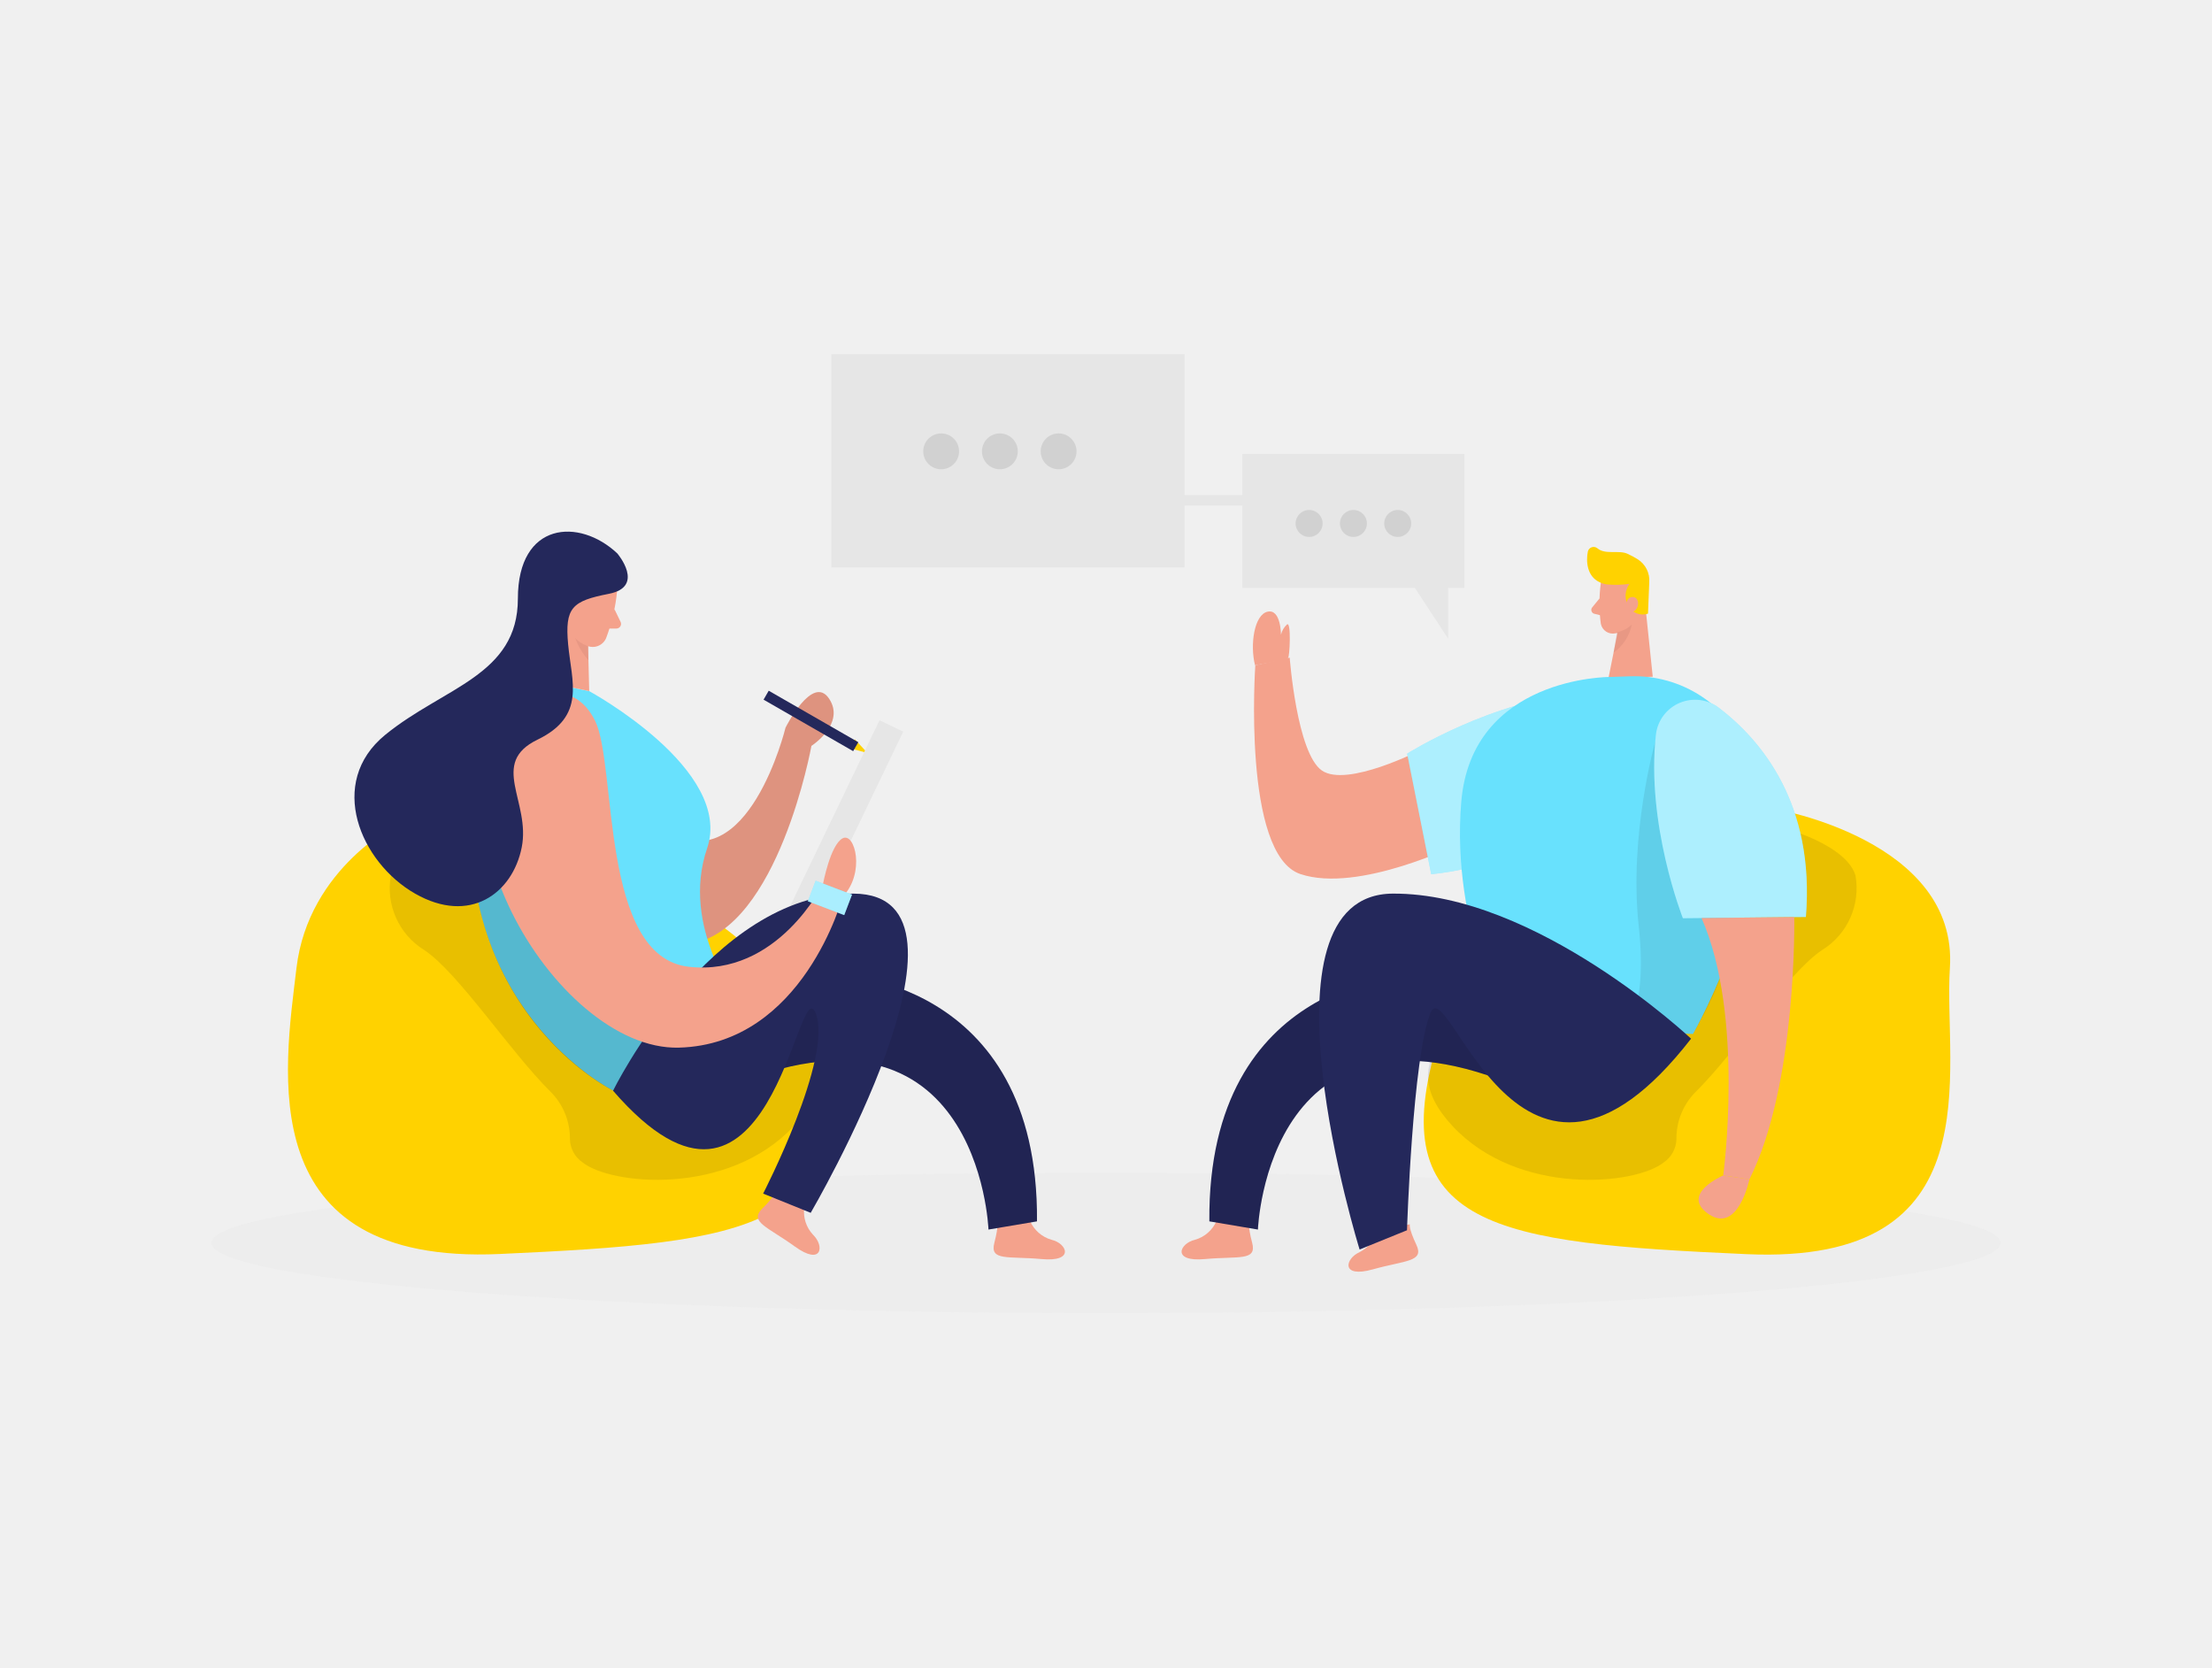
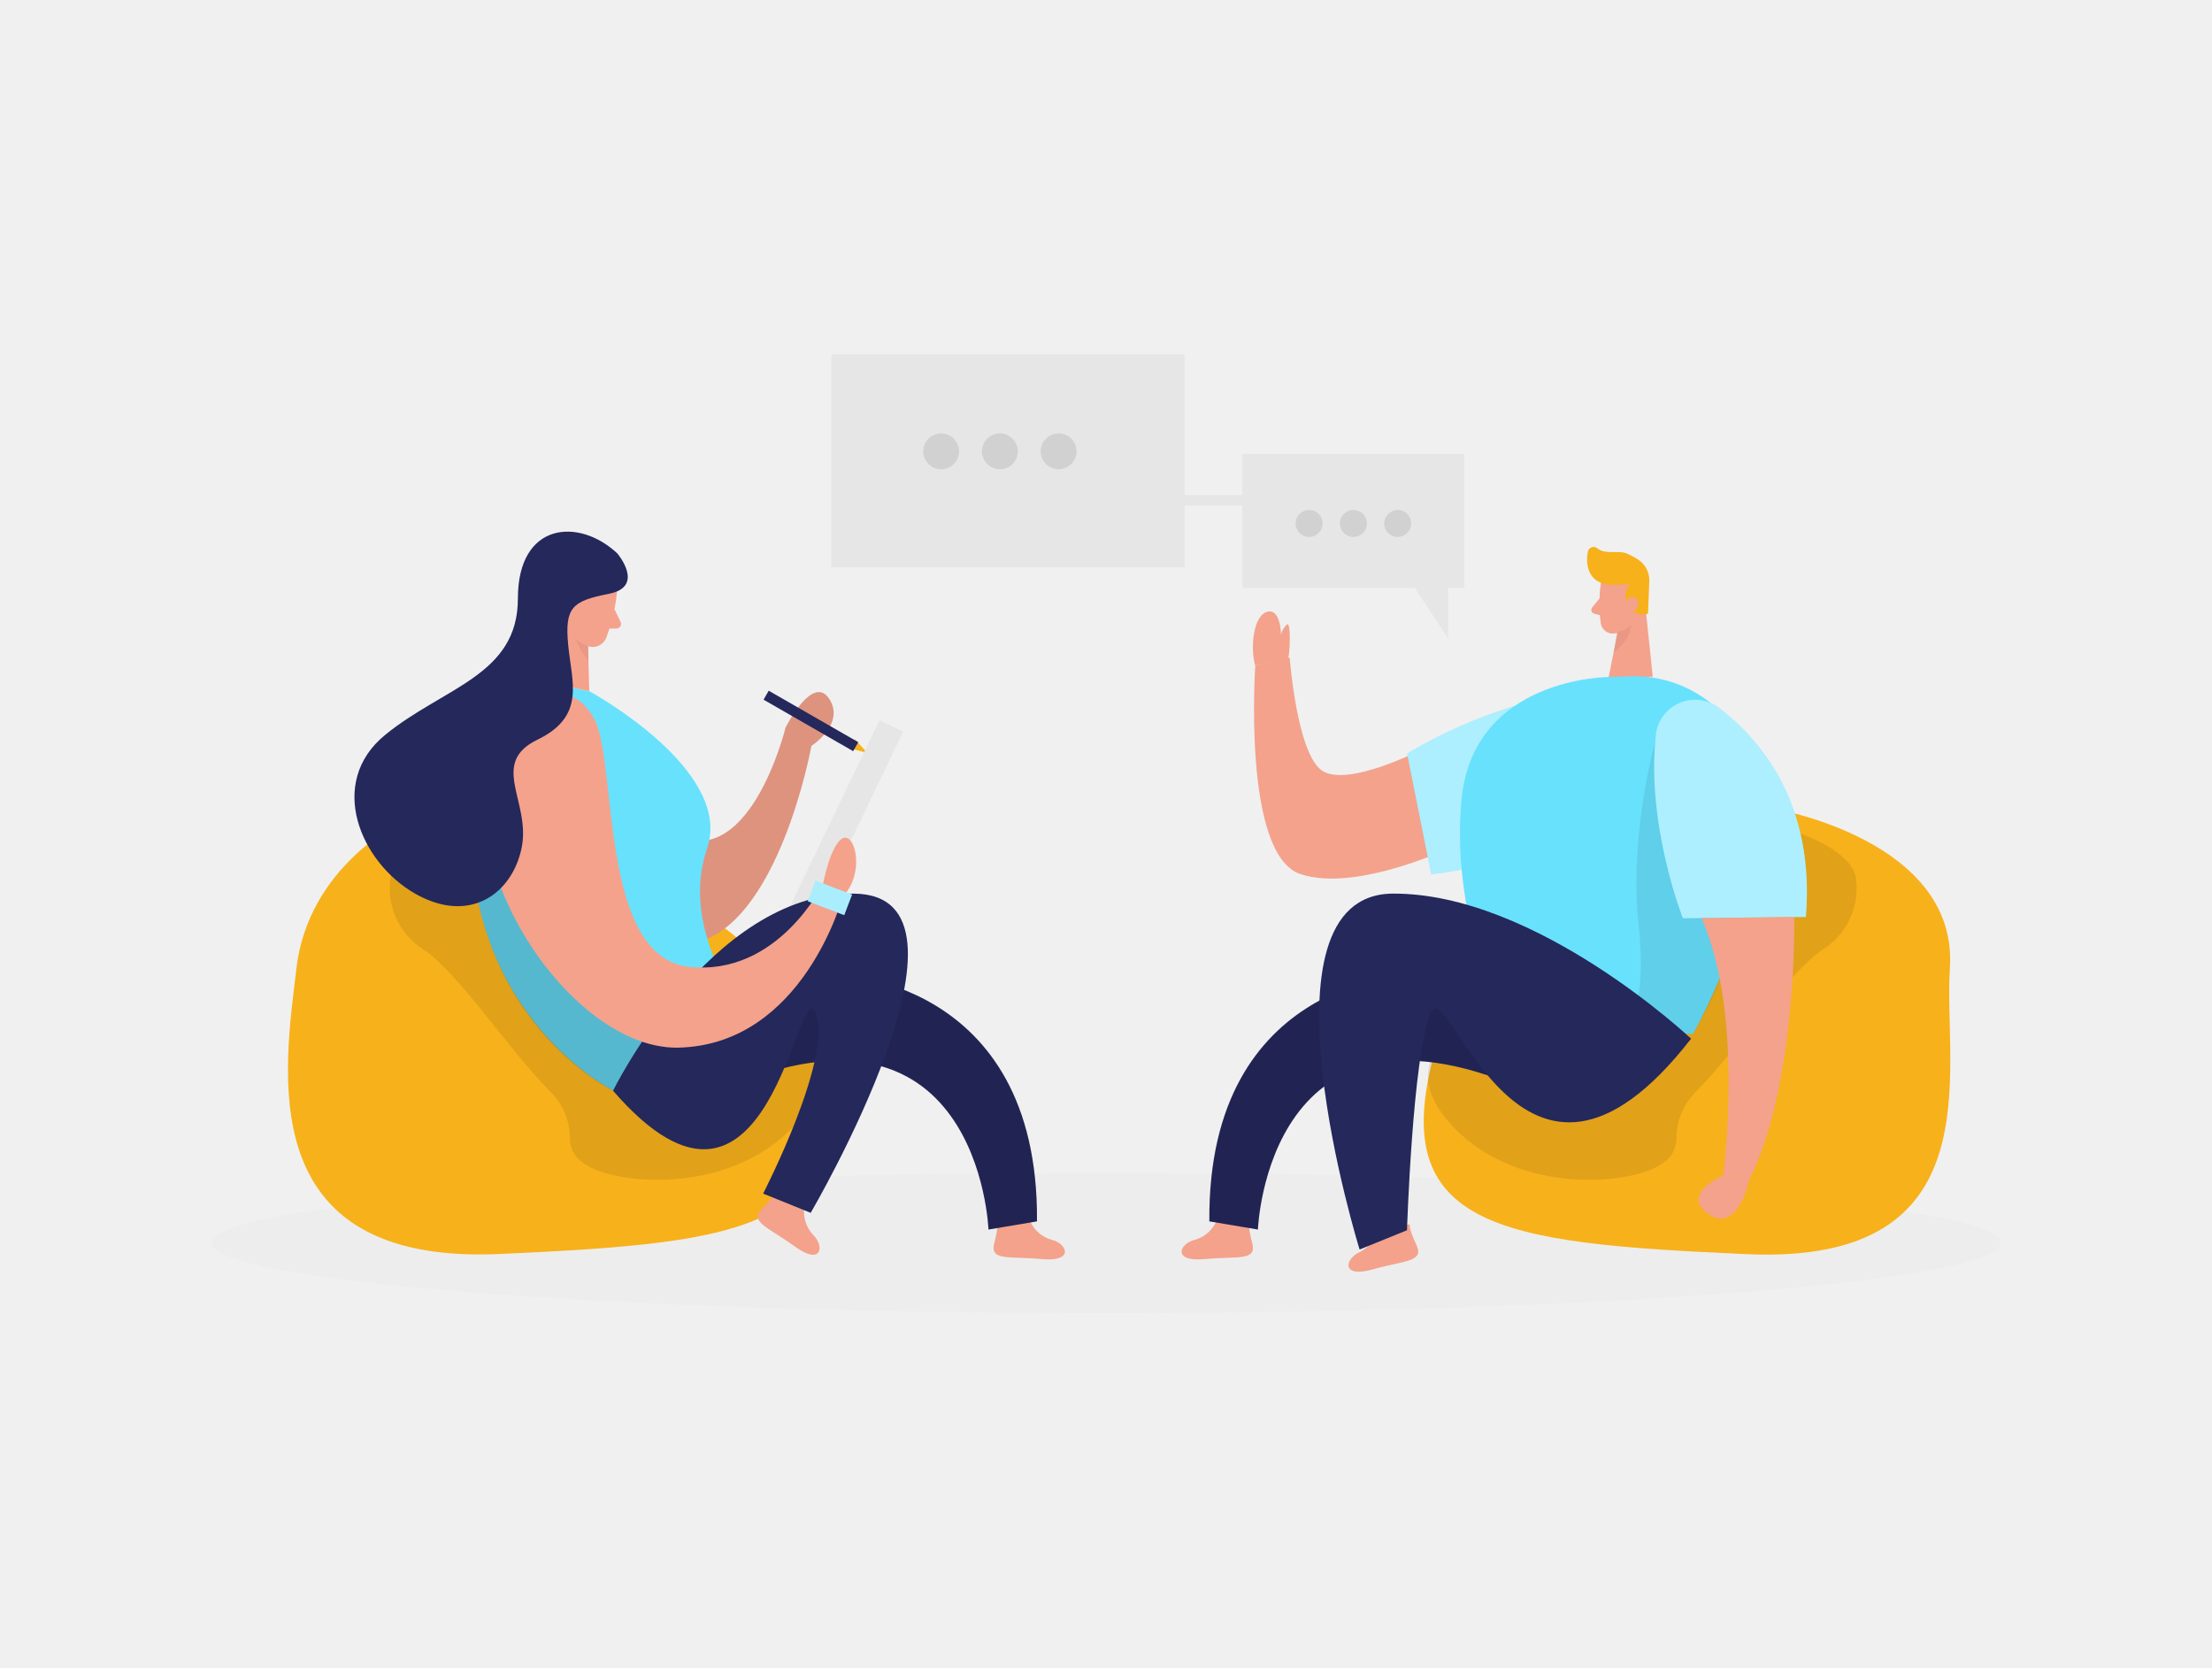
<svg xmlns="http://www.w3.org/2000/svg" id="Layer_1" data-name="Layer 1" viewBox="0 0 400 300" width="406" height="306" class="illustration">
  <ellipse cx="200" cy="224" rx="161.77" ry="12.69" fill="#e6e6e6" opacity="0.3" />
-   <path d="M72.35,148S55.77,156,53.61,174.31,45.32,228.05,90.38,226s66.31-4.53,55.68-39S72.35,148,72.35,148Z" fill="#ffd200" />
+   <path d="M72.35,148S55.77,156,53.61,174.31,45.32,228.05,90.38,226s66.31-4.53,55.68-39S72.35,148,72.35,148Z" fill="#F7B11B" />
  <path d="M70.68,157.55a13.13,13.13,0,0,0,6,13.47c6.11,4,15.52,18.34,22.82,25.59a11.9,11.9,0,0,1,3.56,8.64,5.22,5.22,0,0,0,2.25,4.16c5.07,4.14,26.34,6.22,38.24-6.53s-3.79-19.06-3.79-19.06l-52.28-28.3Z" opacity="0.09" />
  <path d="M186.25,220a6.06,6.06,0,0,0,3.89,3.43c2.78.63,4.29,4.05-1.79,3.49s-9.41.4-8.54-2.94.48-3.84.48-3.84Z" fill="#f4a28c" />
  <path d="M145.43,217.61a6.06,6.06,0,0,0,1.61,4.93c2.07,2,1.63,5.68-3.32,2.1s-8.31-4.45-5.86-6.87,2.37-3.07,2.37-3.07Z" fill="#f4a28c" />
  <path d="M150.71,175.39s37.17.38,36.81,44.71l-8.77,1.48s-1.68-46.8-50-24.51l2.52-18.44Z" fill="#24285b" />
  <path d="M150.71,175.39s37.17.38,36.81,44.71l-8.77,1.48s-1.68-46.8-50-24.51l2.52-18.44Z" opacity="0.09" />
-   <polygon points="153.66 134.56 156.88 135.42 154.59 132.95 153.66 134.56" fill="#ffd200" />
+   <polygon points="153.66 134.56 156.88 135.42 154.59 132.95 153.66 134.56" fill="#F7B11B" />
  <path d="M103,156.5s6.42,16.22,22.1,13.38,21.63-35.75,21.63-35.75,6.21-4,3.2-8.53-7.88,5.23-7.88,5.23-6.75,27.71-21.37,18.73Z" fill="#f4a28c" />
  <path d="M103,156.5s6.42,16.22,22.1,13.38,21.63-35.75,21.63-35.75,6.21-4,3.2-8.53-7.88,5.23-7.88,5.23-6.75,27.71-21.37,18.73Z" opacity="0.09" />
  <path d="M103.15,123.52l3.4.71s26.18,14.21,21.31,28.45,5.77,27.76,5.77,27.76l-22.77,16s-29.75-14.78-25.3-55.42C85.56,141.06,87.63,122.11,103.15,123.52Z" fill="#68e1fd" />
  <rect x="150" y="128.51" width="4.76" height="40.68" transform="translate(79.55 -51.33) rotate(25.68)" fill="#e6e6e6" />
  <polygon points="101.91 105.66 97.2 122.28 106.55 124.22 106.22 111.35 101.91 105.66" fill="#f4a28c" />
  <path d="M106.41,114.17a6.29,6.29,0,0,1-2.84-2.2s-.24,3.16,2.84,6.67Z" fill="#ce8172" opacity="0.31" />
  <path d="M111.59,106.15a32.74,32.74,0,0,1-2,8.53,2.64,2.64,0,0,1-3.51,1.32,5.85,5.85,0,0,1-3.74-5.14l-.74-4.81a4.71,4.71,0,0,1,2.93-4.61C107.88,99.85,112,103,111.59,106.15Z" fill="#f4a28c" />
  <path d="M105.29,109.61s.31-2-1.22-2.12-2,2.78,0,3.42Z" fill="#f4a28c" />
  <path d="M111.13,109.44l1.09,2.26a.84.84,0,0,1-.75,1.21l-2.06,0Z" fill="#f4a28c" />
  <rect x="136.75" y="128.17" width="18.62" height="1.86" transform="matrix(0.87, 0.5, -0.5, 0.87, 84.12, -55.73)" fill="#24285b" />
  <path d="M116.08,187.64l-5.22,8.84s-18.94-9.16-24.37-34S99,147.31,99,147.31Z" opacity="0.18" />
  <path d="M110.86,196.48s17.55-35.78,43.5-35.64-7.76,57.72-7.76,57.72L138,215.08s12.74-24.71,9.48-32.66S139.33,229.34,110.86,196.48Z" fill="#24285b" />
  <path d="M95.84,125.53s7.81-4,11.78,4.08.84,42.66,16.94,44.46,24.27-15,24.27-15,1.33-7.08,3.55-8.23,4.15,6.25,0,10.57c0,0-7.1,26.68-29.62,27.28S73.62,143.79,95.84,125.53Z" fill="#f4a28c" />
  <path d="M111.63,99.33s5.13,6-1.52,7.3-8,2.46-7.37,9.19S106,128.74,97.2,133,96,144.21,94.34,152.5s-9.37,14-19.28,8.34-16-20.05-5.41-28.7,24-10.73,24-24.65S104.76,92.85,111.63,99.33Z" fill="#24285b" />
  <rect x="146.56" y="159.63" width="7.04" height="3.97" transform="translate(67.42 -42.86) rotate(20.87)" fill="#68e1fd" />
  <rect x="146.56" y="159.63" width="7.04" height="3.97" transform="translate(67.42 -42.86) rotate(20.87)" fill="#fff" opacity="0.44" />
-   <path d="M320.94,145.54s33.2,5.61,31.66,28.77c-1.22,18.42,8.29,53.74-36.76,51.72s-66.31-4.53-55.69-39S320.94,145.54,320.94,145.54Z" fill="#ffd200" />
+   <path d="M320.94,145.54s33.2,5.61,31.66,28.77c-1.22,18.42,8.29,53.74-36.76,51.72s-66.31-4.53-55.69-39S320.94,145.54,320.94,145.54Z" fill="#F7B11B" />
  <path d="M335.53,157.55a13.13,13.13,0,0,1-6,13.47c-6.11,4-15.51,18.34-22.82,25.59a11.94,11.94,0,0,0-3.56,8.64,5.22,5.22,0,0,1-2.25,4.16c-5.07,4.14-26.34,6.22-38.23-6.53s3.78-19.06,3.78-19.06L318,148.13C316.22,147.19,333.42,150.59,335.53,157.55Z" opacity="0.09" />
  <path d="M220,220a6.06,6.06,0,0,1-3.9,3.43c-2.78.63-4.29,4.05,1.79,3.49s9.42.4,8.54-2.94-.47-3.84-.47-3.84Z" fill="#f4a28c" />
  <path d="M249.07,221.58a6.07,6.07,0,0,1-3.21,4.09c-2.61,1.13-3.48,4.76,2.4,3.11s9.33-1.33,7.86-4.45-1.17-3.69-1.17-3.69Z" fill="#f4a28c" />
  <path d="M255.5,175.39s-37.17.38-36.81,44.71l8.78,1.48s1.68-46.8,50-24.51l-2.52-18.44Z" fill="#24285b" />
  <path d="M255.5,175.39s-37.17.38-36.81,44.71l8.78,1.48s1.68-46.8,50-24.51l-2.52-18.44Z" opacity="0.09" />
  <path d="M256.84,134.9s-13.25,6.8-17.79,3.69-5.83-20.42-5.83-20.42L227,119.55s-2.39,34.2,8.14,37.75S264,151.77,264,151.77Z" fill="#f4a28c" />
  <path d="M293.05,134.88c-4.37,8.68-13.94,20.31-34.24,22.46l-4.35-21.81s15.44-9.76,31.79-11A7.12,7.12,0,0,1,293.05,134.88Z" fill="#68e1fd" />
  <path d="M293.05,134.88c-4.37,8.68-13.94,20.31-34.24,22.46l-4.35-21.81s15.44-9.76,31.79-11A7.12,7.12,0,0,1,293.05,134.88Z" fill="#fff" opacity="0.46" />
  <path d="M232.91,118.24c.31-.07.62-6.68-.18-6.07a3.66,3.66,0,0,0-1.09,1.85s0-4.68-2.41-4.16-3.23,5.91-2.28,9.69l5.92-1.09" fill="#f4a28c" />
  <path d="M289.48,104.68a27.38,27.38,0,0,0,0,7.36,2.21,2.21,0,0,0,2.62,1.74,4.9,4.9,0,0,0,4-3.48l1.52-3.79a4,4,0,0,0-1.52-4.34C293.71,100.25,289.72,102,289.48,104.68Z" fill="#f4a28c" />
  <polygon points="297.36 107.19 298.87 121.62 290.86 121.89 292.98 111.28 297.36 107.19" fill="#f4a28c" />
-   <path d="M290.57,104.93a17.72,17.72,0,0,0,4.09-.1,3.71,3.71,0,0,0-.22,4,3,3,0,0,0,3.57,1.39l.23-5.69a4.5,4.5,0,0,0-2.07-4.13,15.71,15.71,0,0,0-1.85-1c-1.6-.74-4.05.22-5.46-1a1.07,1.07,0,0,0-1.73.61c-.34,1.71-.18,4.44,2.11,5.51A4.09,4.09,0,0,0,290.57,104.93Z" fill="#ffd200" />
+   <path d="M290.57,104.93a17.72,17.72,0,0,0,4.09-.1,3.71,3.71,0,0,0-.22,4,3,3,0,0,0,3.57,1.39l.23-5.69a4.5,4.5,0,0,0-2.07-4.13,15.71,15.71,0,0,0-1.85-1c-1.6-.74-4.05.22-5.46-1a1.07,1.07,0,0,0-1.73.61c-.34,1.71-.18,4.44,2.11,5.51A4.09,4.09,0,0,0,290.57,104.93Z" fill="#F7B11B" />
  <path d="M294,108.72s.12-1.7,1.39-1.5,1.11,2.66-.64,2.79Z" fill="#f4a28c" />
  <path d="M289.24,107.47l-1.33,1.63a.72.72,0,0,0,.39,1.14l1.67.41Z" fill="#f4a28c" />
  <path d="M292.41,113.58a5.26,5.26,0,0,0,2.67-1.4,8.27,8.27,0,0,1-3.3,5.1Z" fill="#ce8172" opacity="0.31" />
  <path d="M316.21,135.85a22.08,22.08,0,0,0-21.58-14.3l-3.55.12s-24.95-.11-26.84,22.61S272.62,185,272.62,185l33.53,1.22S323.45,155.89,316.21,135.85Z" fill="#68e1fd" />
  <path d="M299.32,133.35s-4.78,16.86-3,33.2-2.9,19.21-2.9,19.21l12.76.46s3.79-6.56,4.82-10S317.54,134,299.32,133.35Z" opacity="0.08" />
  <path d="M310.84,127.25c7.72,5.9,17.38,17.46,15.72,37.81l-22.24.23s-6.72-17-4.87-33.27A7.12,7.12,0,0,1,310.84,127.25Z" fill="#68e1fd" />
  <path d="M310.84,127.25c7.72,5.9,17.38,17.46,15.72,37.81l-22.24.23s-6.72-17-4.87-33.27A7.12,7.12,0,0,1,310.84,127.25Z" fill="#fff" opacity="0.46" />
  <path d="M324.46,165.08s.57,30.11-8.11,47.43l-4.74-.71s3.92-28.82-3.92-46.54Z" fill="#f4a28c" />
  <path d="M316.35,212.51s-2.05,9.9-7.36,6.29,2.62-7,2.62-7Z" fill="#f4a28c" />
  <path d="M305.8,187.07s-28-26.37-53.94-26.23-6,64.35-6,64.35l8.57-3.48s1-31.34,4.24-39.29S274.83,226.94,305.8,187.07Z" fill="#24285b" />
  <polygon points="264.82 81.34 224.66 81.34 224.66 88.78 214.21 88.78 214.21 63.31 150.33 63.31 150.33 101.85 214.21 101.85 214.21 90.67 224.66 90.67 224.66 105.56 255.86 105.56 261.86 114.73 261.86 105.56 264.82 105.56 264.82 81.34" fill="#e6e6e6" />
  <circle cx="236.73" cy="93.91" r="2.44" opacity="0.09" />
  <circle cx="244.74" cy="93.91" r="2.44" opacity="0.09" />
  <circle cx="252.75" cy="93.91" r="2.44" opacity="0.09" />
  <circle cx="170.19" cy="80.87" r="3.24" opacity="0.09" />
  <circle cx="180.81" cy="80.87" r="3.24" opacity="0.09" />
  <circle cx="191.43" cy="80.87" r="3.24" opacity="0.09" />
</svg>
